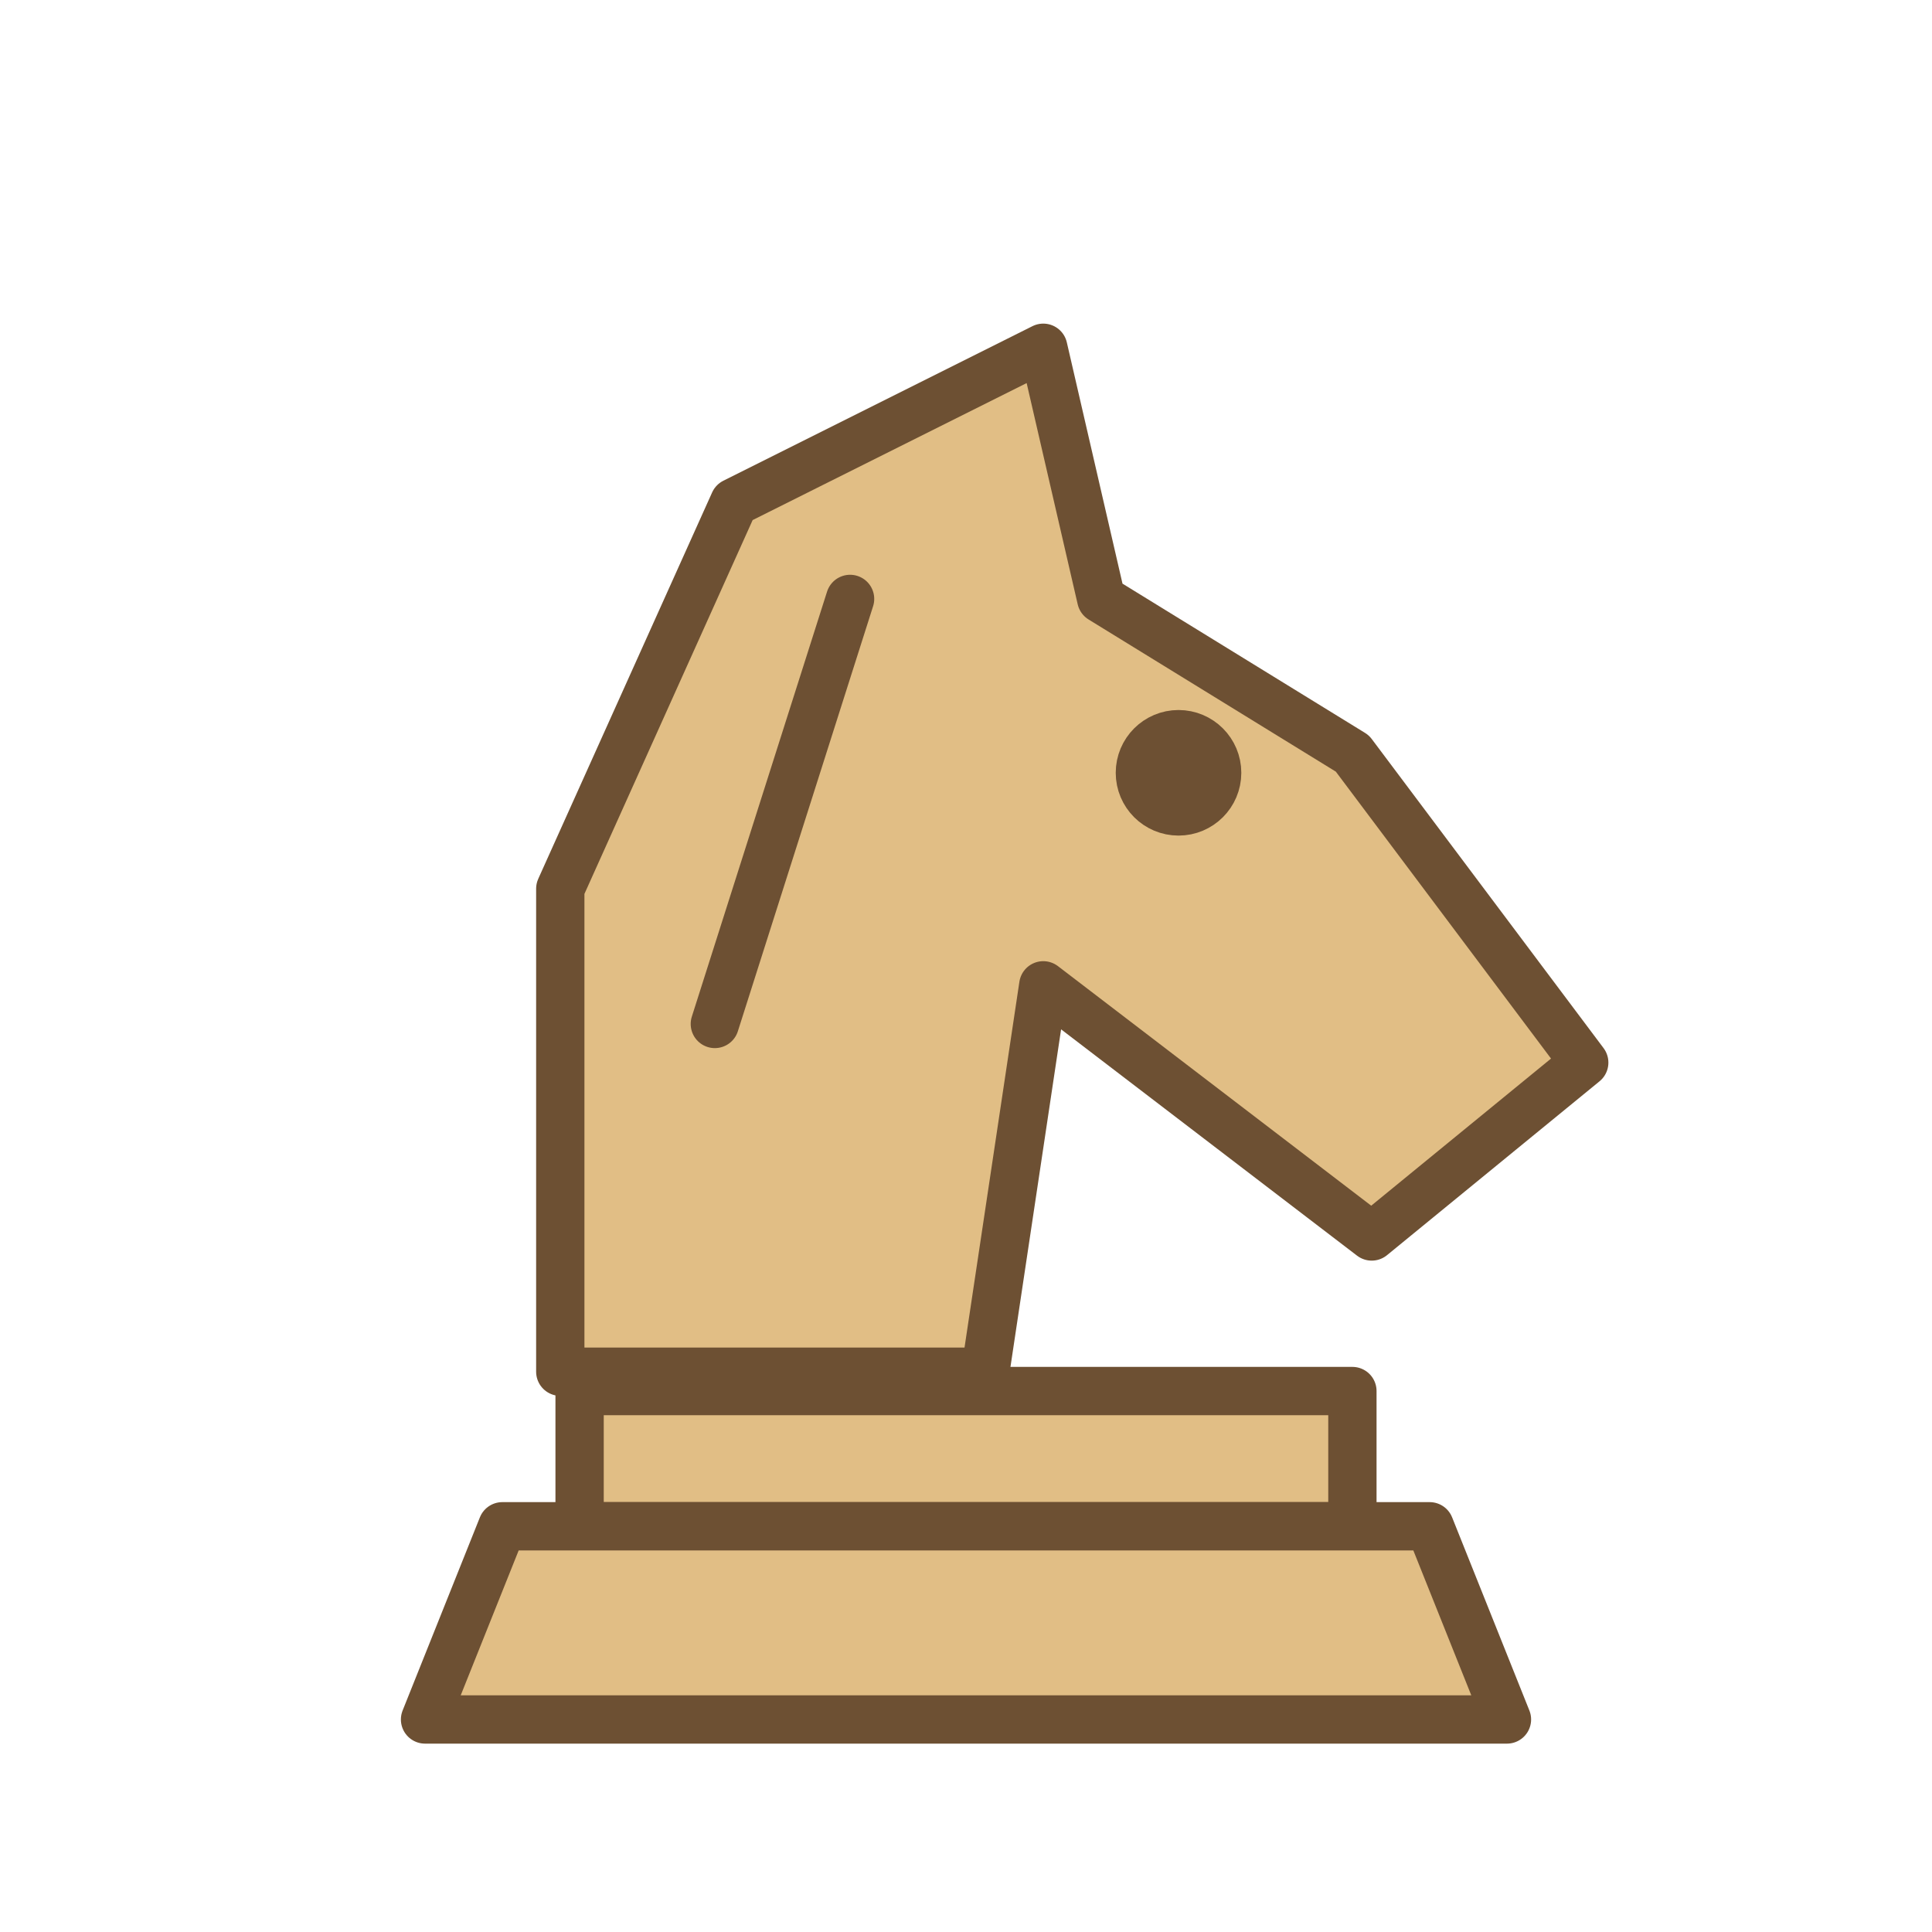
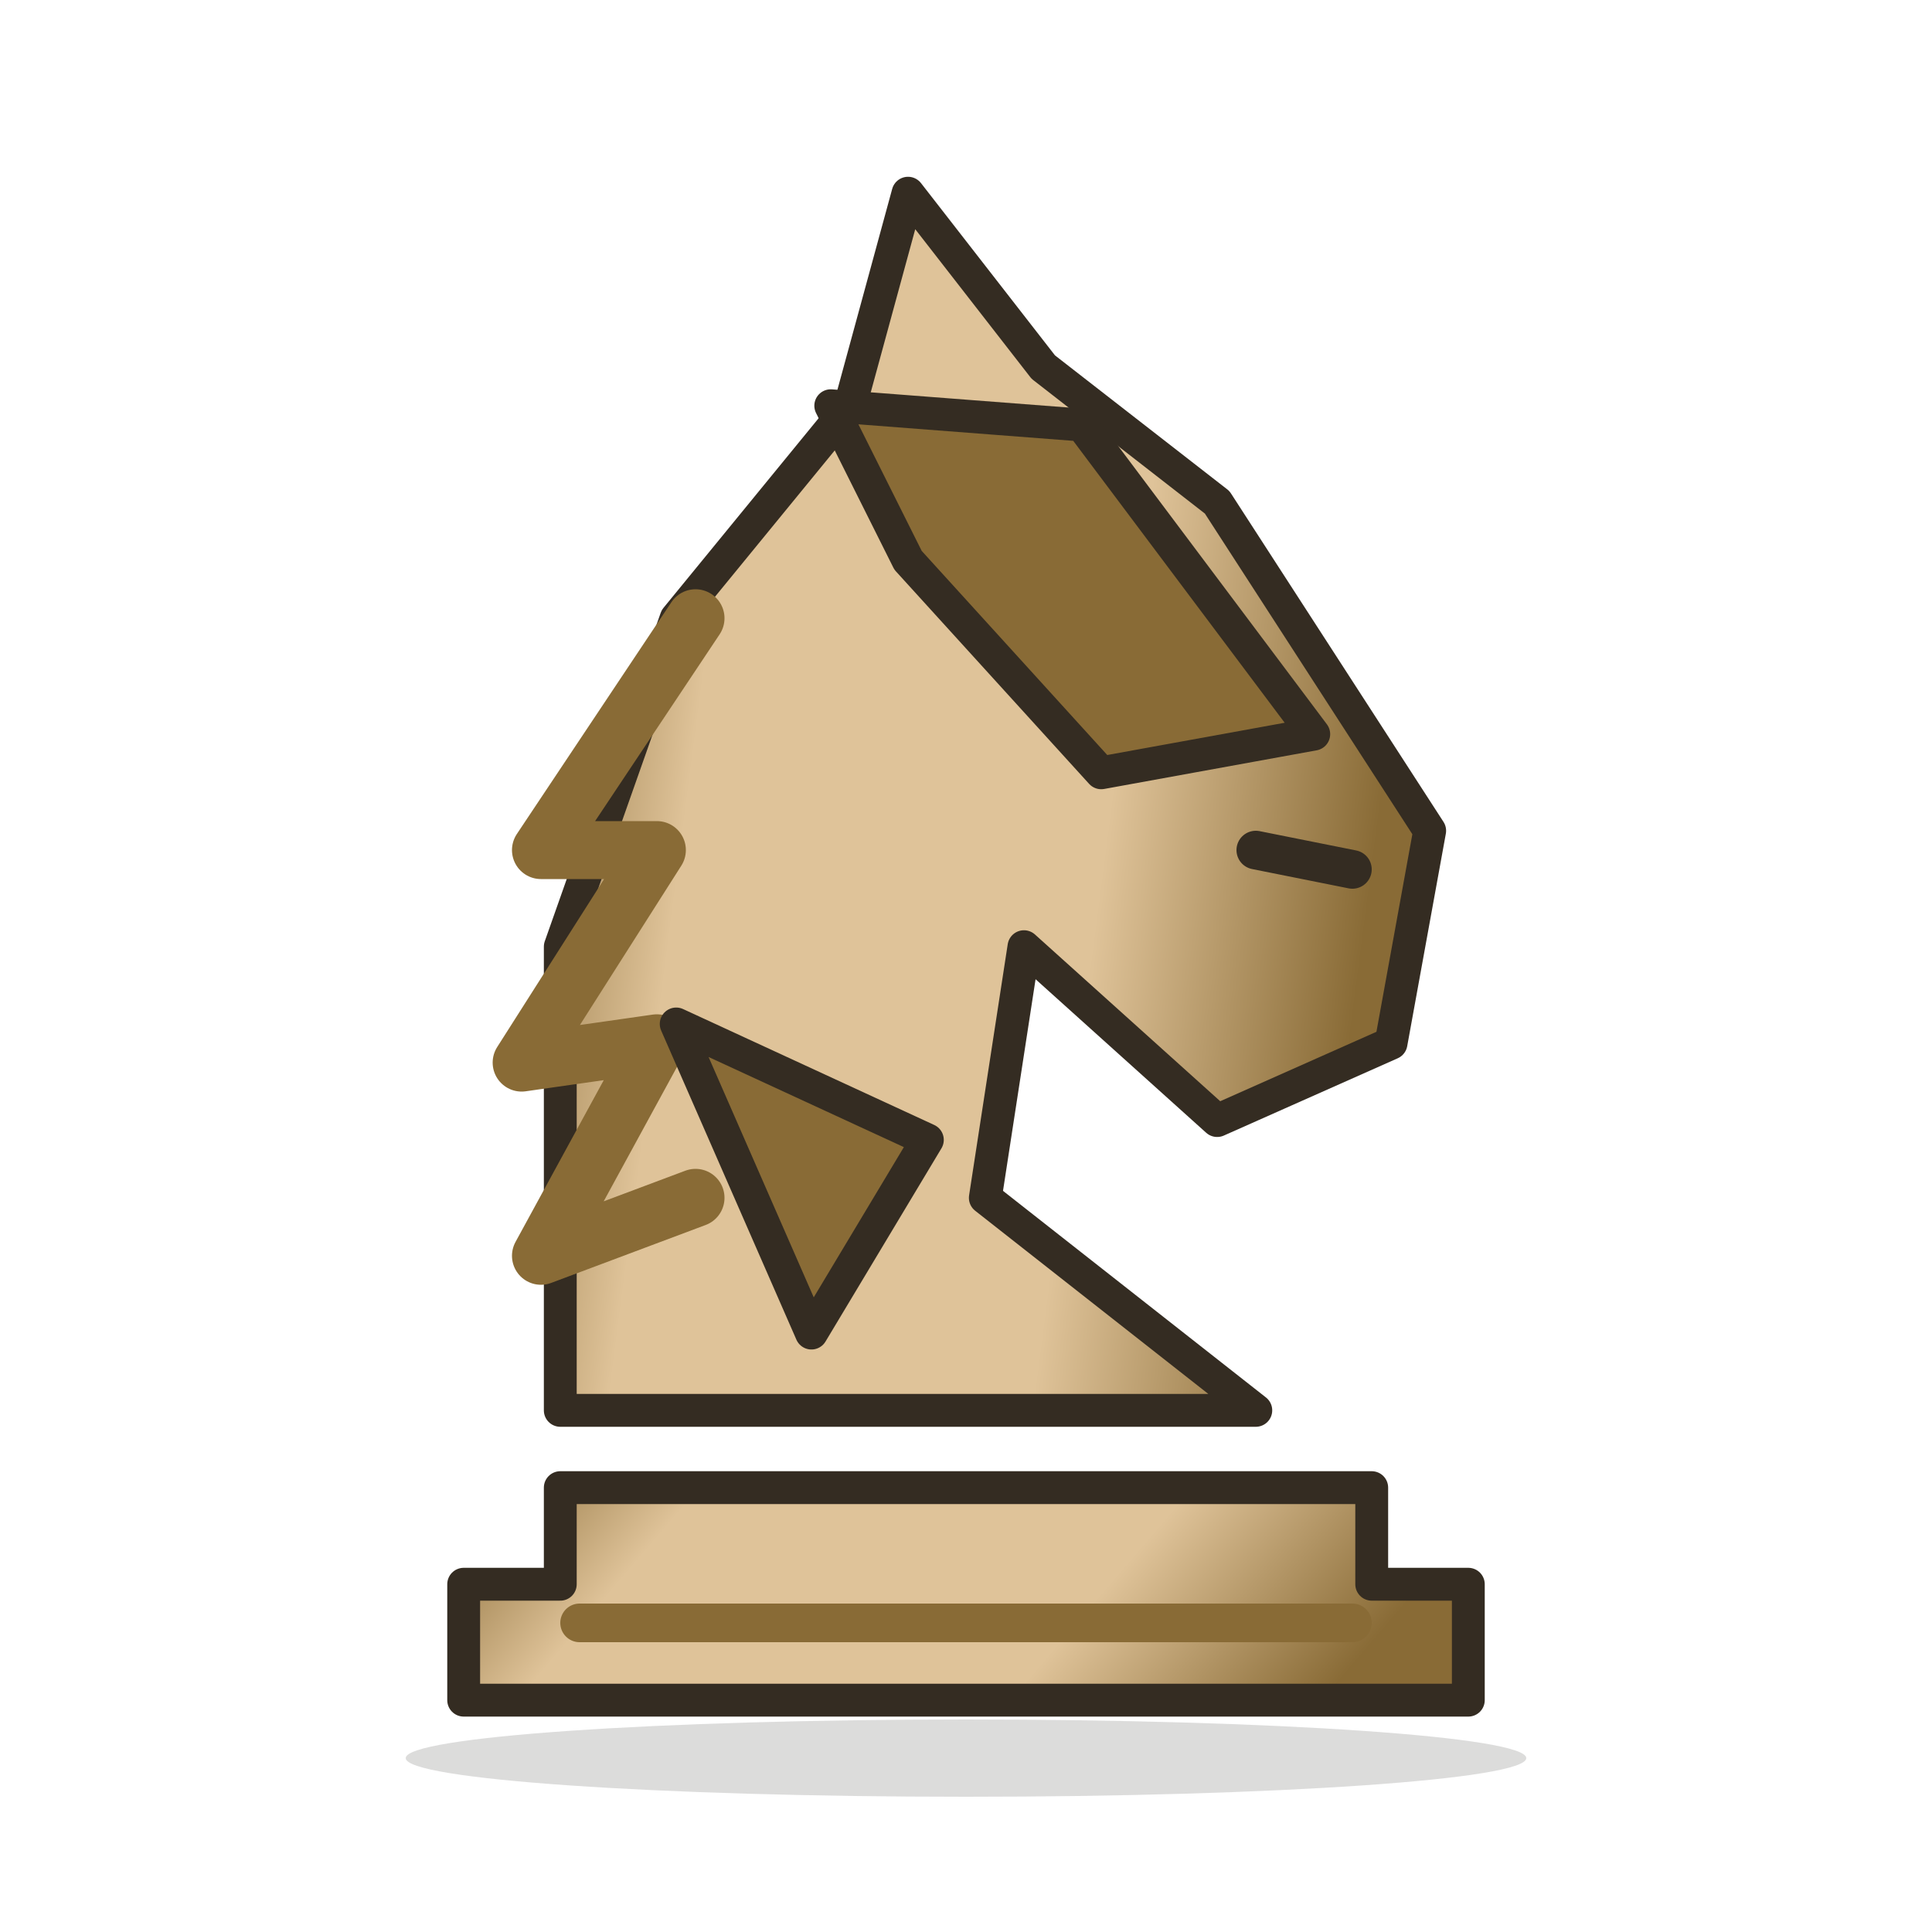
<svg xmlns="http://www.w3.org/2000/svg" viewBox="0 0 100 100">
-   <g fill="#e1be85" stroke="#6d5033" stroke-width="2.5" stroke-linejoin="round" stroke-linecap="round">
-     <path d="M29 71V46l9-20 16-8 3 13 13 8 12 16-11 9-17-13-3 20Z" />
-     <path d="M44 31l-7 22" fill="none" />
-     <circle cx="61" cy="40" r="2" fill="#6d5033" />
-     <path d="M30 72h40v7H30Z" />
-     <path d="M26 79h48l4 10H22Z" />
+   <defs>
+     <linearGradient id="material" x2="1" y2=".18">
+       <stop stop-color="#896b36" />
+       <stop offset=".23" stop-color="#dfc399" />
+       <stop offset=".7" stop-color="#dfc399" />
+       <stop offset="1" stop-color="#896b36" />
+     </linearGradient>
+   </defs>
+   <ellipse cx="50" cy="91" rx="29" ry="2" fill="#14130f" opacity=".15" />
+   <g stroke="#342c22" stroke-width="1.7" stroke-linejoin="round" stroke-linecap="round">
+     <path d="M29 73V49L35 32L44 21L47 10L54 19L63 26L74 43L72 54L63 58L53 49L51 62L65 73Z" fill="url(#material)" />
+     <path d="M36 32L28 44L34 44L27 55L34 54L28 65L36 62" fill="none" stroke="#896b36" stroke-width="3" />
+     <circle cx="57" cy="32" r="2.7" fill="#342c22" />
+     <path d="M65 44l5 1" fill="none" stroke="#342c22" stroke-width="2" />
+     <path d="M43 21L56 22L68 38L57 40L47 29Z" fill="#896b36" />
+     <path d="M35 53l13 6-6 10Z" fill="#896b36" />
+     <path d="M29 77H71V82H76V88H24V82H29Z" fill="url(#material)" />
+     <path d="M30 84h40" fill="none" stroke="#896b36" stroke-width="2" />
  </g>
</svg>
